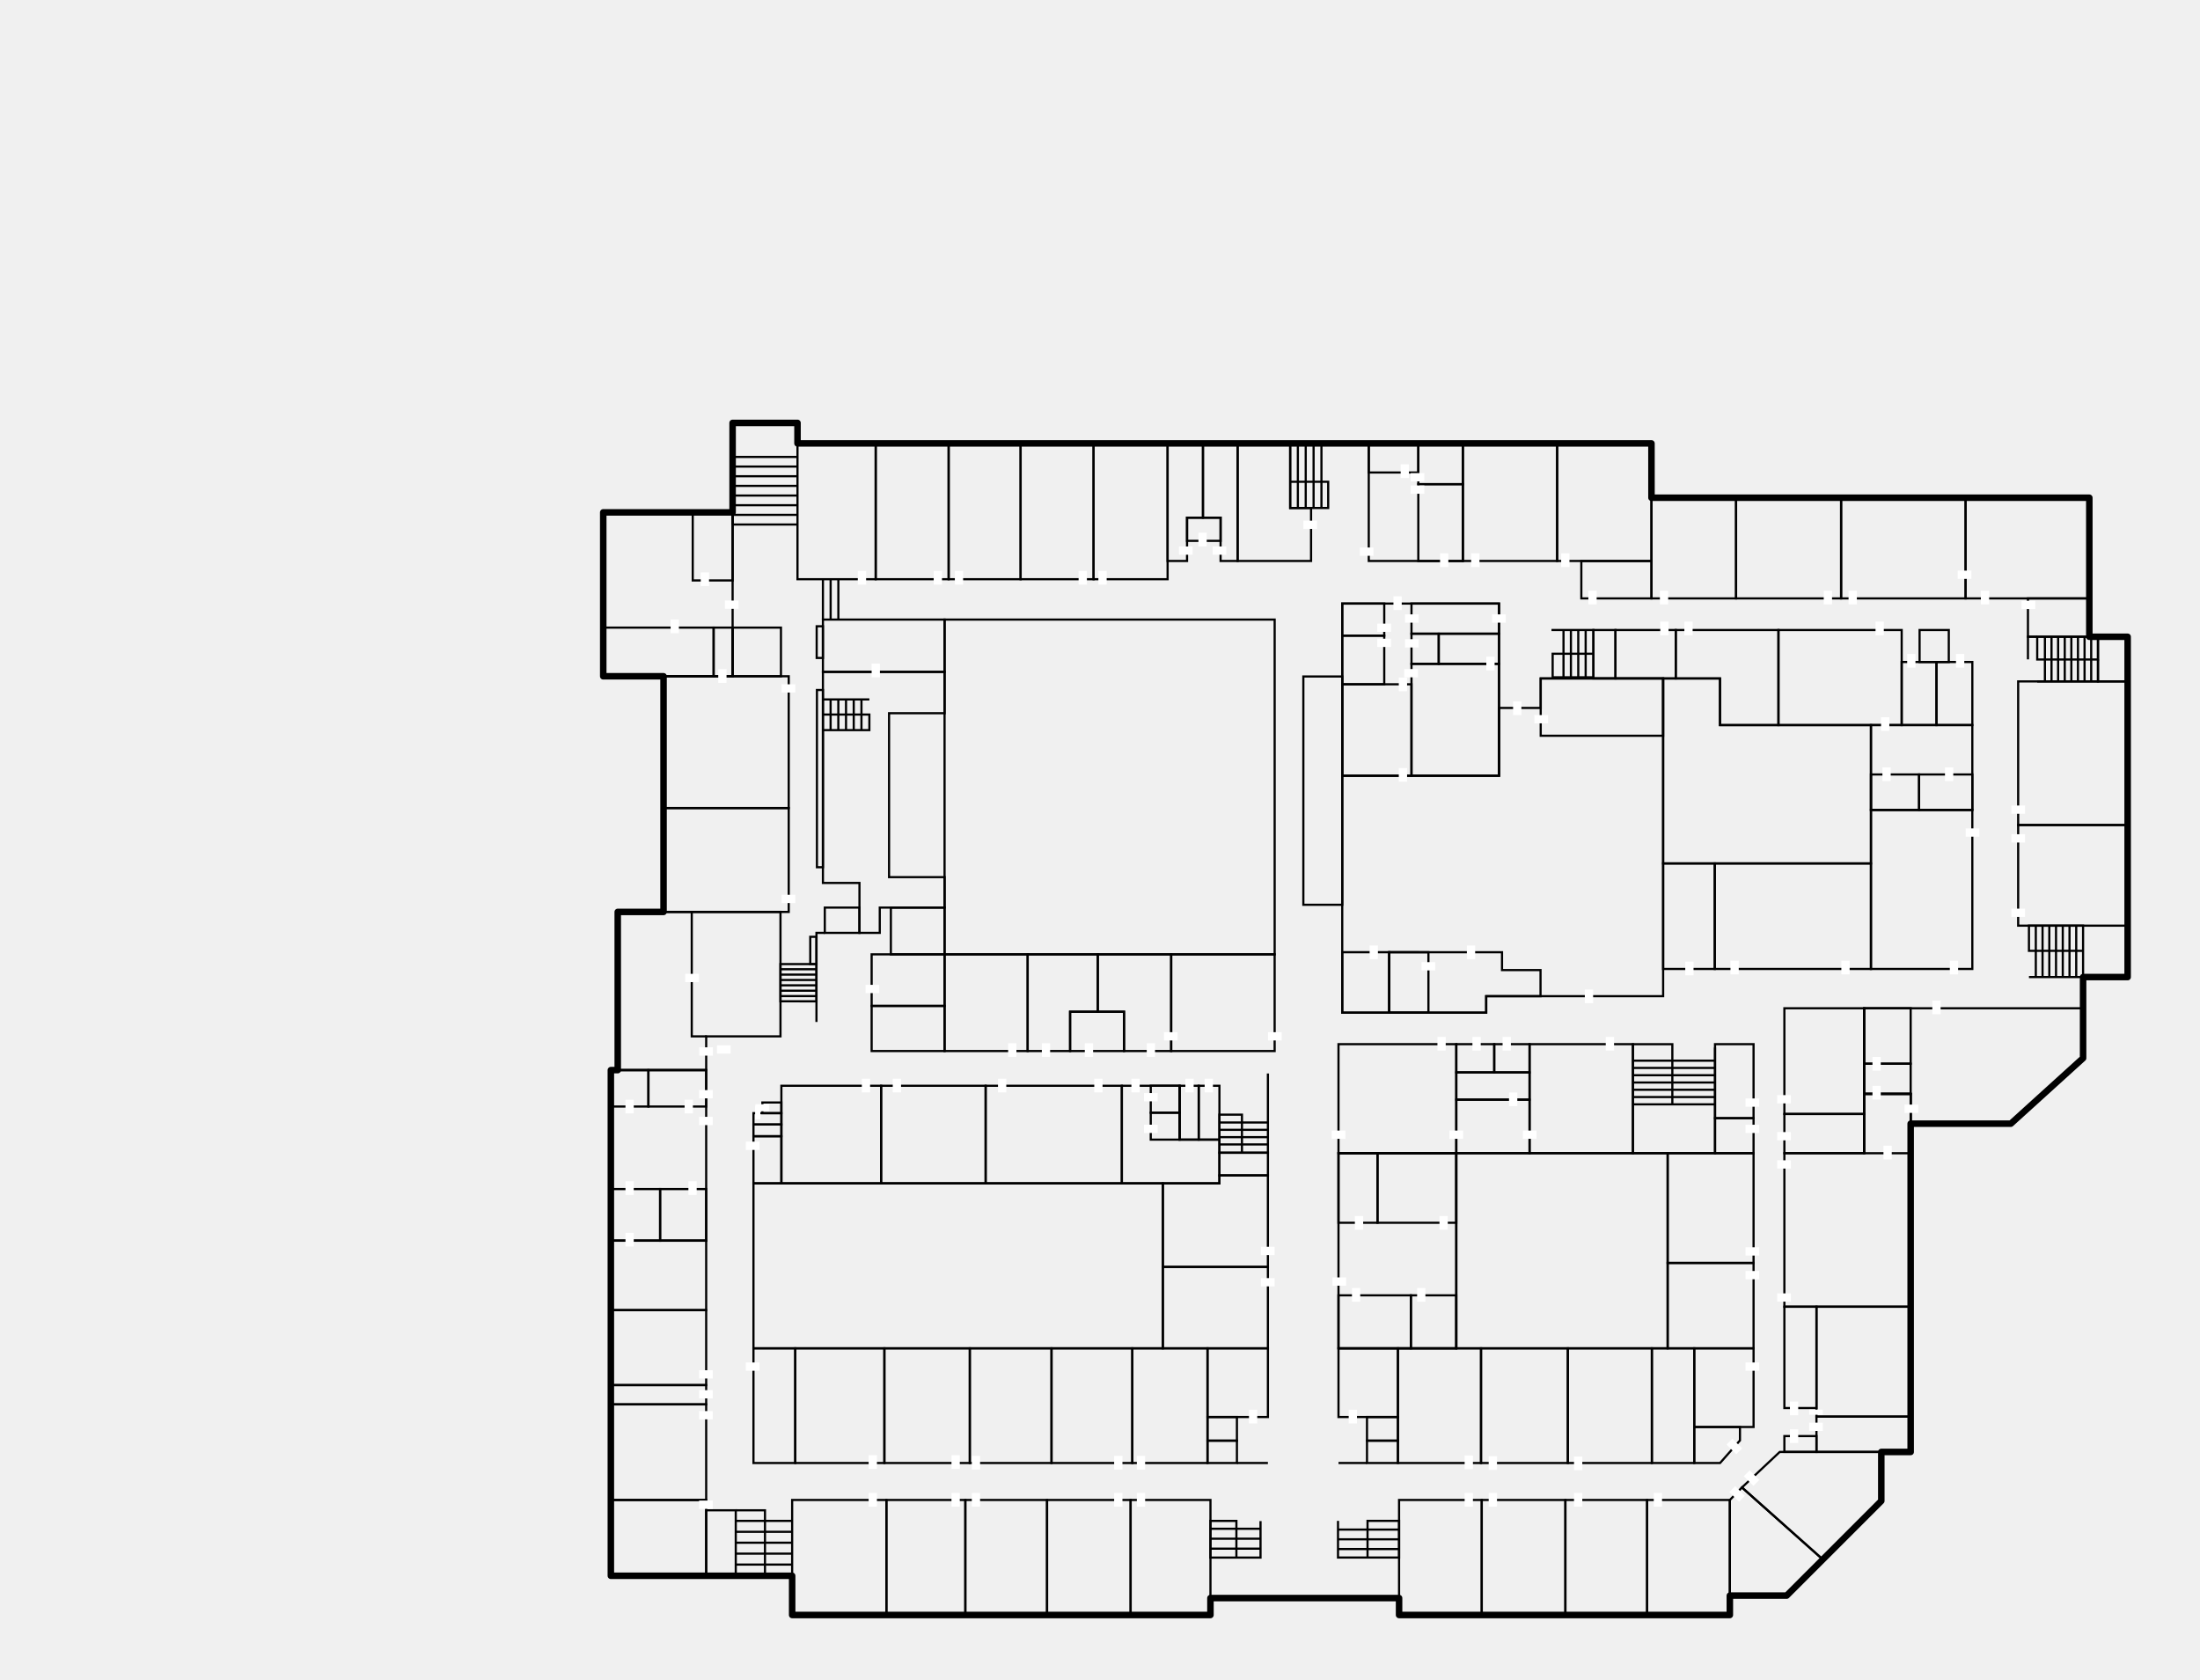
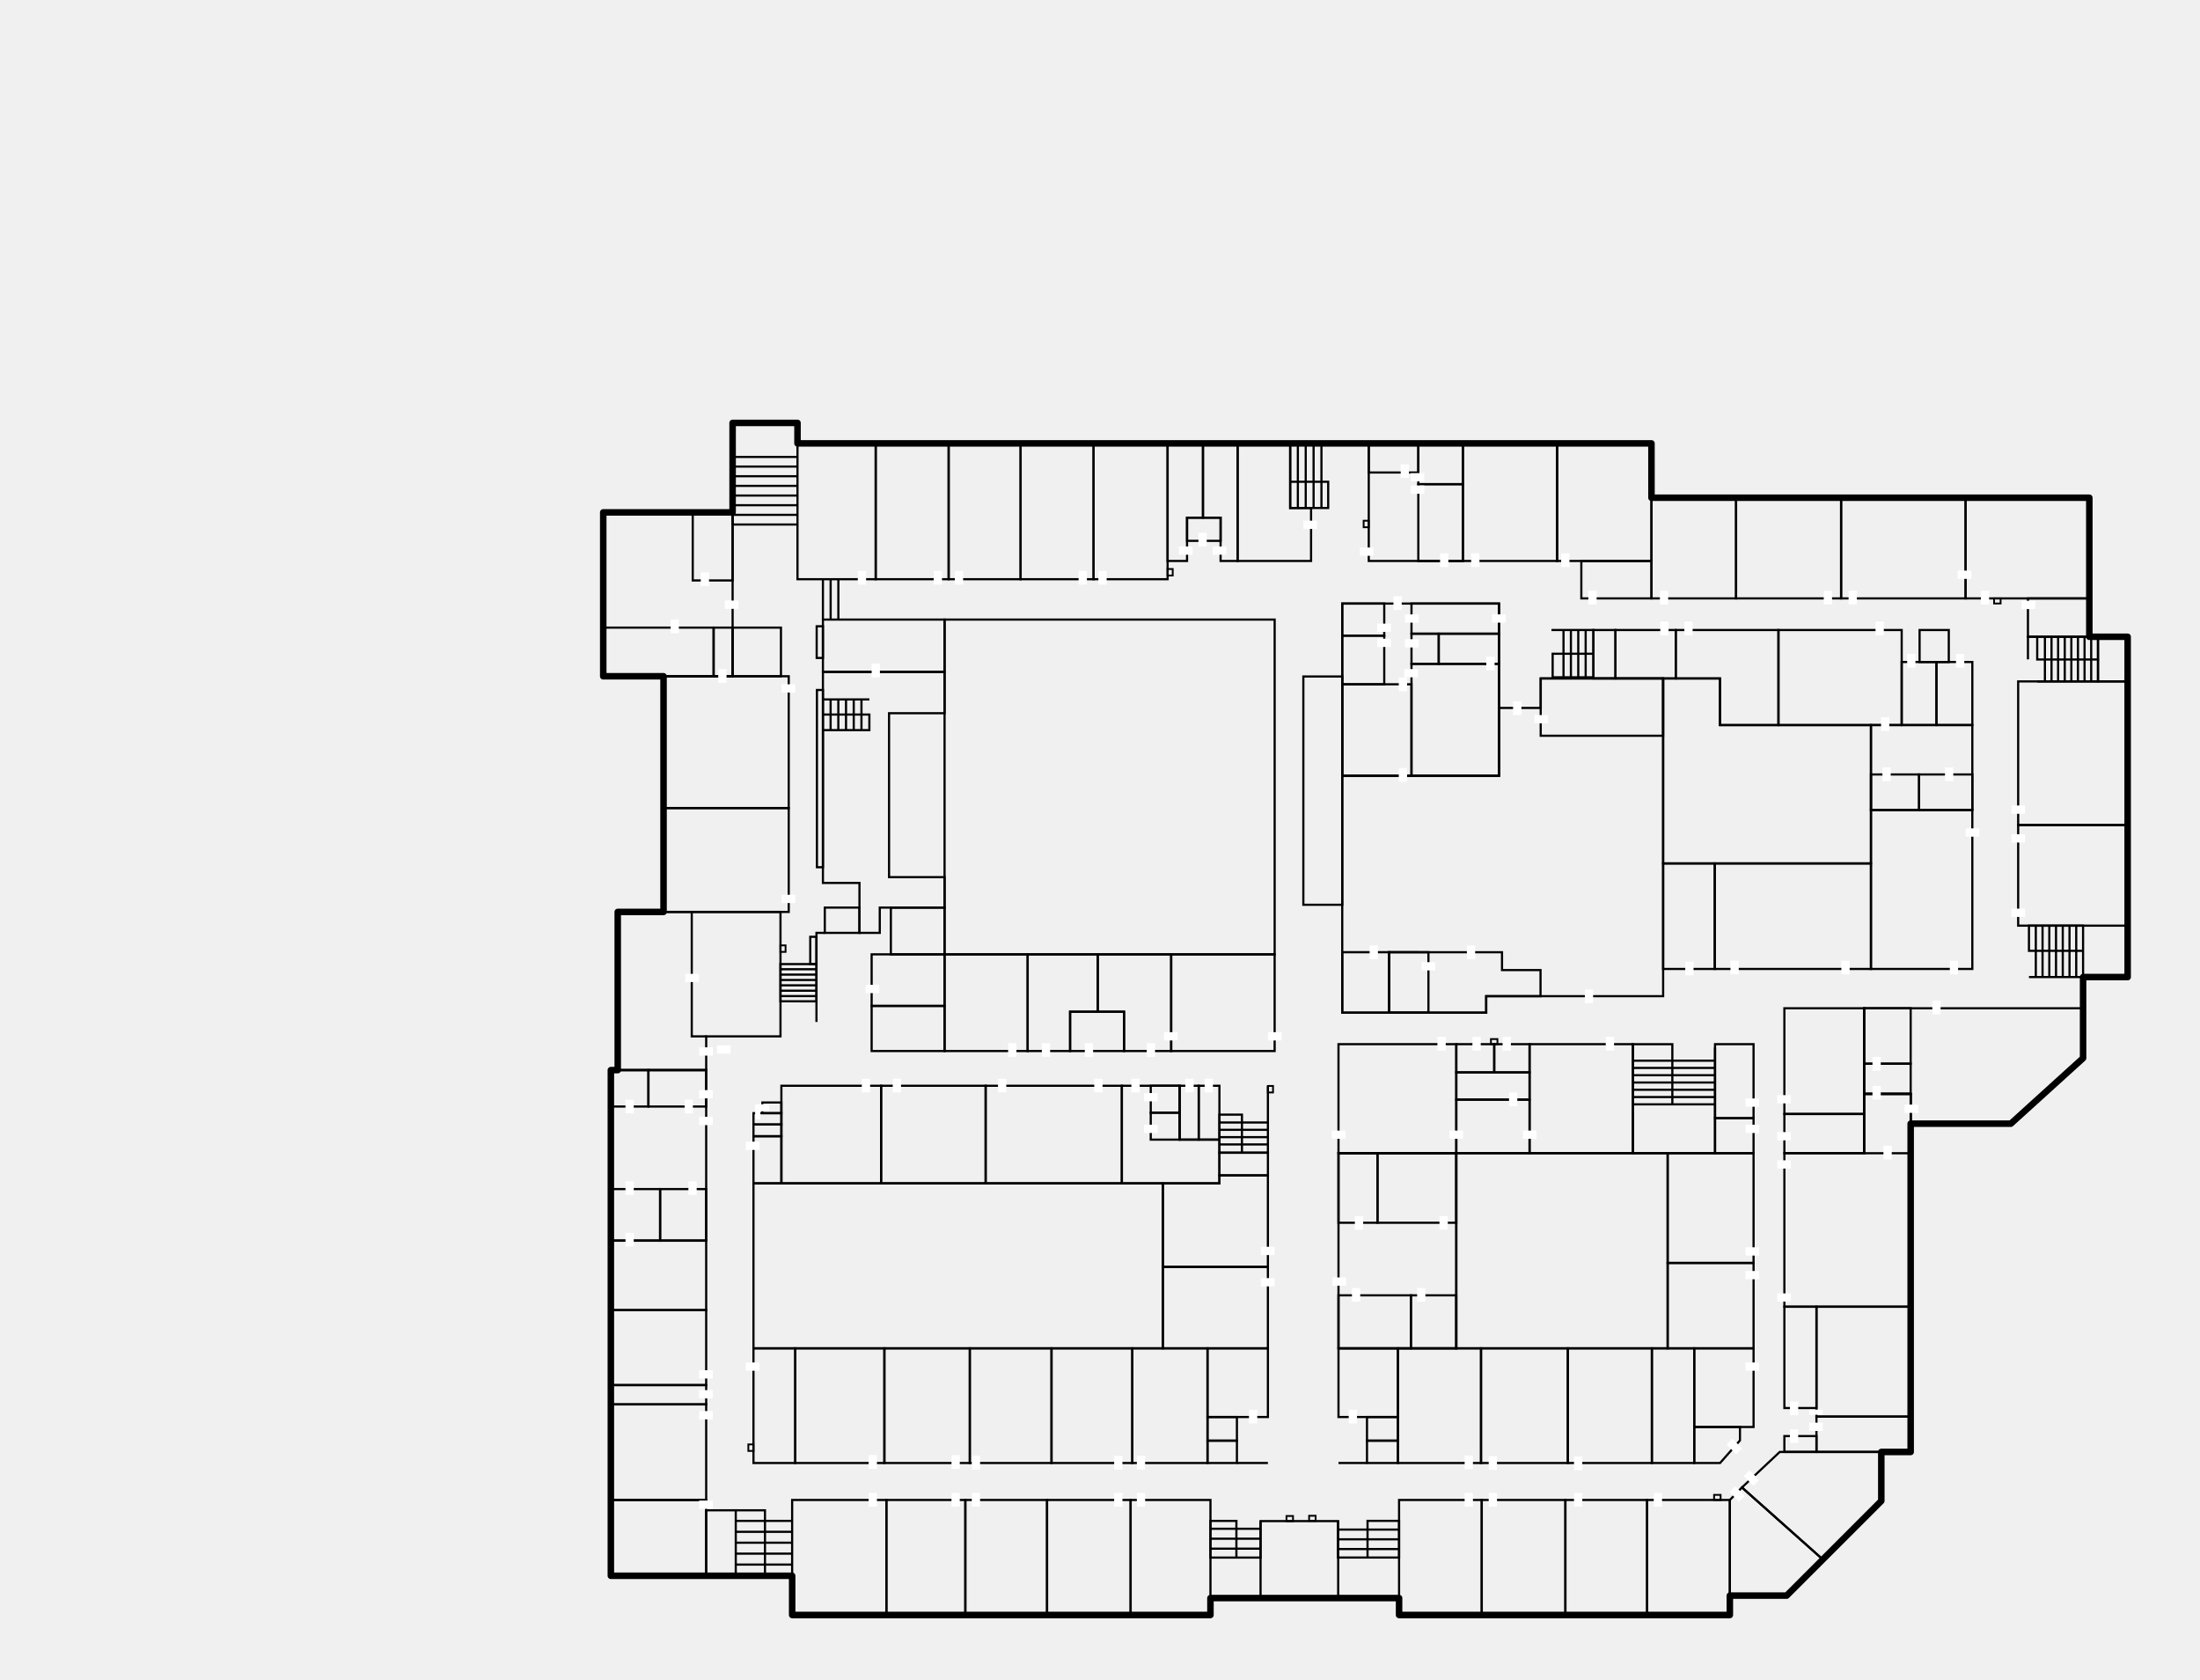
<svg xmlns="http://www.w3.org/2000/svg" width="161.31mm" height="123.16mm" enable-background="new" version="1.1" viewBox="0 0 609.69 465.47" xml:space="preserve">
-   <g transform="translate(-10.592 -349.35)" fill="none" stroke="#000">
-     <g stroke-linecap="round" stroke-width=".602">
-       <rect id="room200" x="472.75" y="668.91" width="23.812" height="30.416" />
-       <rect id="room266" x="293.44" y="472.2" width="20.216" height="37.652" />
-       <rect id="room250" x="555.32" y="487.26" width="34.289" height="27.9" />
-       <rect id="room248" x="569.89" y="538.17" width="30.332" height="39.794" />
-       <rect id="room246" x="569.89" y="577.96" width="30.332" height="27.899" />
-       <path d="m471.5 537.35-1.6e-4 51.261h57.593v-38.334h-41.833l1.6e-4 -12.927z" />
-       <rect id="room253" x="503.46" y="523.92" width="34.151" height="26.352" />
-       <rect id="room251A" x="529.09" y="563.96" width="13.338" height="9.803" />
-       <rect id="room251S" x="542.43" y="563.96" width="14.758" height="9.803" />
-       <rect id="roomBM202" x="537.61" y="532.79" width="9.638" height="17.481" />
-       <rect id="room249" x="529.09" y="573.77" width="28.096" height="44.085" />
-       <rect id="room247" x="485.81" y="588.61" width="43.281" height="29.244" />
-       <rect x="471.5" y="588.61" width="14.312" height="29.244" />
-       <rect id="roomBW202" x="547.25" y="532.79" width="9.939" height="17.481" />
-       <path d="m272.36 521.04v92.759h91.479v-92.759z" />
-       <rect id="room217" x="323.93" y="765.01" width="22.118" height="31.87" />
-     </g>
-     <path id="room207" d="m489.99 791.51h15.74l10.022-10.022-22.406-19.949-3.356 3.472z" stroke-width=".602px" />
-     <path id="room205" d="m493.34 761.54 10.47-9.841h28.147v13.579l-16.211 16.211z" stroke-width=".602px" />
-     <g stroke-linecap="round" stroke-width=".602">
-       <rect id="room240" x="381.53" y="638.7" width="32.646" height="30.205" />
-       <rect id="room238S" x="381.53" y="668.91" width="10.813" height="19.283" />
-       <rect id="room238C" x="392.34" y="668.91" width="21.833" height="19.283" />
-       <rect id="room238" x="381.53" y="668.91" width="32.646" height="54.072" />
-       <rect id="room238B" x="401.6" y="708.29" width="12.573" height="14.686" />
-       <rect id="room238A" x="381.53" y="708.29" width="20.073" height="14.686" />
-       <rect id="room214" x="398" y="722.98" width="23.032" height="31.782" />
-       <rect id="room212" x="421.03" y="722.98" width="24.061" height="31.782" />
-       <rect id="room210" x="445.09" y="722.98" width="23.289" height="31.782" />
-       <rect id="room202" x="472.75" y="699.32" width="23.812" height="23.656" />
-       <rect id="room242" x="434.48" y="638.7" width="28.643" height="30.205" />
-       <rect id="room219" x="300.76" y="765.01" width="23.161" height="31.87" />
-       <rect id="room221" x="278.12" y="765.01" width="22.646" height="31.87" />
-       <rect id="room223" x="256.24" y="765.01" width="21.874" height="31.87" />
-       <rect id="room225" x="230.12" y="765.01" width="26.12" height="31.87" />
-       <rect id="room216" x="324.39" y="722.98" width="20.837" height="31.782" />
-       <rect id="roomBM200" x="345.23" y="722.98" width="16.741" height="19.044" />
-       <rect id="room236" x="332.85" y="700.42" width="29.115" height="22.564" />
-       <rect id="room218" x="302" y="722.98" width="22.389" height="31.782" />
-       <rect id="room220" x="279.36" y="722.98" width="22.646" height="31.782" />
-       <rect id="room222" x="255.68" y="722.98" width="23.675" height="31.782" />
-       <rect id="room224" x="230.98" y="722.98" width="24.705" height="31.782" />
-       <rect x="329.5" y="650.22" width="7.996" height="7.463" />
-       <rect x="329.5" y="657.68" width="7.996" height="7.463" />
-       <rect x="337.5" y="650.22" width="5.298" height="14.926" />
-       <rect x="342.79" y="650.22" width="5.744" height="14.926" />
-       <rect x="345.23" y="748.57" width="8.152" height="6.193" />
-       <rect x="345.23" y="742.02" width="8.152" height="6.544" />
-       <rect id="roomBW200" x="381.53" y="722.98" width="16.47" height="19.044" />
-       <rect x="389.43" y="748.57" width="8.573" height="6.193" />
-       <rect x="389.43" y="742.02" width="8.573" height="6.544" />
-     </g>
-     <path d="m353.38 754.76h8.589" stroke-width=".602px" />
-     <path d="m389.43 754.76h-7.897" stroke-width=".602px" />
-     <g>
-       <g stroke-linecap="round">
-         <g stroke-width=".602">
-           <rect x="414.18" y="668.91" width="58.574" height="54.072" />
-           <rect x="219.4" y="677.26" width="113.46" height="45.725" />
-           <rect x="542.57" y="523.92" width="8.092" height="8.87" />
-           <rect x="468.38" y="722.98" width="11.736" height="31.782" />
+   <g transform="translate(-10.592 -349.35)" fill="none">
+     <g stroke="#000">
+       <g stroke-linecap="round" stroke-width=".602">
+         <rect id="room200" x="472.75" y="668.91" width="23.812" height="30.416" />
+         <rect id="room266" x="293.44" y="472.2" width="20.216" height="37.652" />
+         <rect id="room250" x="555.32" y="487.26" width="34.289" height="27.9" />
+         <rect id="room248" x="569.89" y="538.17" width="30.332" height="39.794" />
+         <rect id="room246" x="569.89" y="577.96" width="30.332" height="27.899" />
+         <path d="m471.5 537.35-1.6e-4 51.261h57.593v-38.334h-41.833l1.6e-4 -12.927z" />
+         <rect id="room253" x="503.46" y="523.92" width="34.151" height="26.352" />
+         <rect id="room251A" x="529.09" y="563.96" width="13.338" height="9.803" />
+         <rect id="room251S" x="542.43" y="563.96" width="14.758" height="9.803" />
+         <rect id="roomBM202" x="537.61" y="532.79" width="9.638" height="17.481" />
+         <rect id="room249" x="529.09" y="573.77" width="28.096" height="44.085" />
+         <rect id="room247" x="485.81" y="588.61" width="43.281" height="29.244" />
+         <rect x="471.5" y="588.61" width="14.312" height="29.244" />
+         <rect id="roomBW202" x="547.25" y="532.79" width="9.939" height="17.481" />
+         <path d="m272.36 521.04v92.759h91.479v-92.759z" />
+         <rect id="room217" x="323.93" y="765.01" width="22.118" height="31.87" />
+       </g>
+       <path id="room207" d="m489.99 791.51h15.74l10.022-10.022-22.406-19.949-3.356 3.472z" stroke-width=".602px" />
+       <path id="room205" d="m493.34 761.54 10.47-9.841h28.147v13.579l-16.211 16.211z" stroke-width=".602px" />
+       <g stroke-linecap="round" stroke-width=".602">
+         <rect id="room240" x="381.53" y="638.7" width="32.646" height="30.205" />
+         <rect id="room238S" x="381.53" y="668.91" width="10.813" height="19.283" />
+         <rect id="room238C" x="392.34" y="668.91" width="21.833" height="19.283" />
+         <rect id="room238" x="381.53" y="668.91" width="32.646" height="54.072" />
+         <rect id="room238B" x="401.6" y="708.29" width="12.573" height="14.686" />
+         <rect id="room238A" x="381.53" y="708.29" width="20.073" height="14.686" />
+         <rect id="room214" x="398" y="722.98" width="23.032" height="31.782" />
+         <rect id="room212" x="421.03" y="722.98" width="24.061" height="31.782" />
+         <rect id="room210" x="445.09" y="722.98" width="23.289" height="31.782" />
+         <rect id="room202" x="472.75" y="699.32" width="23.812" height="23.656" />
+         <rect id="room242" x="434.48" y="638.7" width="28.643" height="30.205" />
+         <rect id="room219" x="300.76" y="765.01" width="23.161" height="31.87" />
+         <rect id="room221" x="278.12" y="765.01" width="22.646" height="31.87" />
+         <rect id="room223" x="256.24" y="765.01" width="21.874" height="31.87" />
+         <rect id="room225" x="230.12" y="765.01" width="26.12" height="31.87" />
+         <rect id="room216" x="324.39" y="722.98" width="20.837" height="31.782" />
+         <rect id="roomBM200" x="345.23" y="722.98" width="16.741" height="19.044" />
+         <rect id="room236" x="332.85" y="700.42" width="29.115" height="22.564" />
+         <rect id="room218" x="302" y="722.98" width="22.389" height="31.782" />
+         <rect id="room220" x="279.36" y="722.98" width="22.646" height="31.782" />
+         <rect id="room222" x="255.68" y="722.98" width="23.675" height="31.782" />
+         <rect id="room224" x="230.98" y="722.98" width="24.705" height="31.782" />
+         <rect x="329.5" y="650.22" width="7.996" height="7.463" />
+         <rect x="329.5" y="657.68" width="7.996" height="7.463" />
+         <rect x="337.5" y="650.22" width="5.298" height="14.926" />
+         <rect x="342.79" y="650.22" width="5.744" height="14.926" />
+         <rect x="345.23" y="748.57" width="8.152" height="6.193" />
+         <rect x="345.23" y="742.02" width="8.152" height="6.544" />
+         <rect id="roomBW200" x="381.53" y="722.98" width="16.47" height="19.044" />
+         <rect x="389.43" y="748.57" width="8.573" height="6.193" />
+         <rect x="389.43" y="742.02" width="8.573" height="6.544" />
+       </g>
+       <path d="m353.38 754.76h8.589" stroke-width=".602px" />
+       <path d="m389.43 754.76h-7.897" stroke-width=".602px" />
+       <g>
+         <g stroke-linecap="round">
+           <g stroke-width=".602">
+             <rect x="414.18" y="668.91" width="58.574" height="54.072" />
+             <rect x="219.4" y="677.26" width="113.46" height="45.725" />
+             <rect x="542.57" y="523.92" width="8.092" height="8.87" />
+             <rect x="468.38" y="722.98" width="11.736" height="31.782" />
+           </g>
+           <rect id="room204" x="480.12" y="722.98" width="16.443" height="21.808" stroke-width=".601" />
        </g>
-         <rect id="room204" x="480.12" y="722.98" width="16.443" height="21.808" stroke-width=".601" />
+         <path id="room206" d="m492.79 744.79v3.718l-5.512 6.256h-7.157v-9.974z" stroke-width=".601" />
+         <g stroke-linecap="round" stroke-width=".602">
+           <rect id="room240A" x="414.18" y="654.07" width="20.307" height="14.841" />
+           <rect id="room240Z" x="414.18" y="646.52" width="20.307" height="7.547" />
+           <rect x="424.69" y="638.7" width="9.794" height="7.817" />
+           <rect x="414.18" y="638.7" width="10.512" height="7.817" />
+           <rect id="room242A" x="485.88" y="638.7" width="10.68" height="20.501" />
+           <rect id="room242Z" x="485.88" y="659.21" width="10.68" height="9.704" />
+           <rect id="room203C" x="513.99" y="741.91" width="26.107" height="9.78" />
+           <rect id="room203D" x="505.1" y="747.3" width="8.895" height="4.389" />
+           <rect id="room203B" x="513.99" y="711.45" width="26.107" height="30.459" />
+           <rect id="room203A" x="505.1" y="711.45" width="8.895" height="28.077" />
+           <path id="room201" d="m505.1 668.91h22.103v-16.443h12.899v58.988h-35.002z" />
+           <rect id="room201A" x="527.2" y="652.47" width="12.899" height="16.443" />
+           <rect x="505.1" y="658.04" width="22.103" height="10.867" />
+           <rect x="505.1" y="628.75" width="22.103" height="29.296" />
+           <rect id="room244Z" x="527.2" y="644.11" width="12.899" height="8.356" />
+           <rect id="room244A" x="527.2" y="628.75" width="12.899" height="15.364" />
+           <path id="room244" d="m527.2 628.75 60.683-3.5e-4v13.819l-20.025 18.153h-27.759v-8.252h-12.899z" />
+           <rect id="room252" x="520.82" y="487.26" width="34.502" height="27.9" />
+           <rect id="room254" x="491.71" y="487.26" width="29.111" height="27.9" />
+           <rect id="room256" x="468.27" y="487.27" width="23.438" height="27.899" />
+           <rect id="room256A" x="448.83" y="504.8" width="19.441" height="10.364" />
+           <rect id="room258" x="442.12" y="472.2" width="26.146" height="32.596" />
+           <rect id="room260" x="415.98" y="472.2" width="26.146" height="32.596" />
+           <rect id="room262C" x="403.65" y="472.2" width="12.323" height="11.302" />
+           <rect id="room262A" x="403.65" y="483.51" width="12.323" height="21.294" />
+           <rect id="room262B" x="389.92" y="472.2" width="13.731" height="8.067" />
+           <rect id="room262" x="389.92" y="472.2" width="26.054" height="32.596" />
+           <rect id="room209" x="467.06" y="765.01" width="22.93" height="31.87" />
+           <rect id="room211" x="444.41" y="765.01" width="22.642" height="31.87" />
+           <rect id="room213" x="421.23" y="765.01" width="23.181" height="31.87" />
+           <rect id="room215" x="398.32" y="765.01" width="22.912" height="31.87" />
+           <rect x="437.57" y="537.35" width="33.927" height="15.87" />
+           <path d="m475 523.92 28.456-2.3e-4v26.352l-16.201 3e-5v-12.927l-12.255 2.3e-4z" />
+           <rect x="452.18" y="523.92" width="6.112" height="13.425" />
+           <rect id="room261A" x="382.57" y="516.6" width="11.64" height="8.881" />
+           <rect x="382.57" y="525.49" width="11.64" height="13.477" />
+           <rect x="382.57" y="538.96" width="19.188" height="25.338" />
+           <rect id="room261B" x="401.76" y="533.3" width="24.259" height="30.998" />
+           <rect x="401.76" y="516.6" width="24.259" height="8.342" />
+           <rect x="409.31" y="524.95" width="16.712" height="8.356" />
+           <rect x="401.76" y="524.95" width="7.547" height="8.356" />
+           <path id="room245" d="m382.57 564.3h43.447v-18.786h11.557v-8.169l33.927-3.1e-4 -1.5e-4 88.053h-49.037v4.574h-39.893z" />
+           <rect x="371.79" y="536.81" width="10.782" height="63.254" />
+           <rect id="room264" x="313.66" y="472.2" width="20.512" height="37.652" />
+           <rect id="room268" x="273.49" y="472.2" width="19.947" height="37.652" />
+           <rect id="room270" x="253.28" y="472.2" width="20.216" height="37.652" />
+           <rect id="room272" x="231.6" y="472.2" width="21.672" height="37.652" />
+           <path id="room262D" d="m353.58 472.2h14.566v17.904h5.784v14.692h-20.35z" />
+           <rect x="458.29" y="523.92" width="16.712" height="13.424" />
+           <rect id="room243" x="335.16" y="613.8" width="28.674" height="26.793" />
+           <rect id="room241" x="272.36" y="613.8" width="23.032" height="26.793" />
+           <rect id="room241B" x="307.15" y="629.71" width="14.946" height="10.89" />
+           <path id="room241A" d="m295.39 613.8h19.427v15.903h-7.668v10.89h-11.759z" />
+           <path id="room243A" d="m314.82 613.8h20.346v26.793h-13.068v-10.89h-7.278z" />
+           <rect x="252.15" y="628.1" width="20.211" height="12.498" />
+           <rect id="room239" x="252.15" y="613.8" width="20.211" height="14.295" />
+           <rect x="257.48" y="600.84" width="14.874" height="12.961" />
+           <rect x="348.54" y="668.78" width="13.434" height="6.272" />
+           <rect id="room230" x="283.75" y="650.22" width="37.745" height="27.04" />
+           <rect id="room228" x="254.77" y="650.22" width="28.971" height="27.04" />
+           <rect id="room226" x="227.14" y="650.22" width="27.637" height="27.04" />
+           <rect x="219.4" y="657.81" width="7.742" height="3.145" />
+           <rect x="219.4" y="660.96" width="7.742" height="3.24" />
+           <rect x="219.4" y="664.2" width="7.742" height="13.056" />
+           <rect x="221.87" y="654.86" width="5.264" height="2.954" />
+           <rect x="219.4" y="722.98" width="11.58" height="31.782" />
+           <rect x="206.3" y="767.87" width="8.196" height="18.146" />
+           <rect id="room227" x="179.88" y="765.01" width="26.419" height="21.006" />
+           <rect id="room229" x="179.88" y="738.51" width="26.419" height="26.493" />
+           <rect id="room229A" x="179.88" y="733.18" width="26.419" height="5.337" />
+           <rect id="room231" x="179.88" y="712.4" width="26.419" height="20.775" />
+           <rect id="room233" x="179.88" y="693.15" width="26.419" height="19.251" />
+           <rect id="room235C" x="179.88" y="678.86" width="13.649" height="14.295" />
+           <rect id="room235S" x="193.53" y="678.86" width="12.77" height="14.295" />
+           <rect id="room235" x="179.88" y="645.88" width="26.419" height="47.269" />
+           <rect id="room235B" x="179.88" y="645.88" width="10.409" height="10.102" />
+           <rect id="room235A" x="190.29" y="645.88" width="16.01" height="10.102" />
+           <rect id="room278" x="194.48" y="573.26" width="34.693" height="28.781" />
+           <rect id="room276" x="194.48" y="536.74" width="34.693" height="36.524" />
+           <rect x="213.62" y="523.26" width="13.399" height="13.477" />
+           <rect id="room274" x="177.77" y="491.32" width="35.85" height="45.419" />
+           <rect x="202.57" y="491.32" width="11.052" height="18.868" />
+           <rect x="208.36" y="523.26" width="5.256" height="13.477" />
+           <rect x="177.77" y="523.26" width="30.594" height="13.477" />
+           <rect x="238.65" y="521.04" width="33.713" height="14.487" />
+           <path id="room143Z" d="m238.65 535.53v58.492h10.127v13.829h5.626v-7.008h17.96v-8.439h-15.385v-45.424h15.385v-11.449z" />
+           <rect x="239.17" y="600.84" width="9.603" height="7.008" />
+           <rect x="339.56" y="492.79" width="9.302" height="6.419" />
+           <path d="m334.17 472.2h9.805l-4.1e-4 20.586-4.416-1.2e-4v12.011h-5.389z" />
+           <path d="m343.97 472.2h9.603v32.597h-4.717v-12.011h-4.886z" />
+           <rect id="room251" x="529.09" y="550.27" width="28.096" height="23.493" />
+           <rect x="382.57" y="613.21" width="13.019" height="16.761" />
+           <rect x="395.59" y="613.21" width="10.864" height="16.761" />
+           <path id="room237" d="m181.79 602.04h45.097v34.5l-20.585-1.3e-4v9.339h-24.512z" />
+           <path id="room234" d="m332.85 677.26 15.681 1.4e-4 6.7e-4 -2.203h13.434l-8.2e-4 25.364h-29.115z" />
+           <path id="room232" d="m321.49 650.22h16.004v14.926h11.041l-6.4e-4 12.114h-27.045z" />
+           <rect id="room261" x="382.57" y="516.6" width="43.447" height="47.697" />
+           <path id="room245A" d="m395.59 613.21 31.258 8.7e-4v4.955h10.673v7.231h-15.057l-9e-4 4.574-26.874-8e-5z" />
+           <rect id="roomx200" x="572.6" y="515.16" width="17.007" height="10.632" enable-background="new" />
+           <path d="m202.3 602.04v34.5l4.003-8e-5" enable-background="new" />
+           <rect id="roomPOI200" x="236.99" y="540.55" width="1.661" height="49.106" enable-background="new" />
+         </g>
      </g>
-       <path id="room206" d="m492.79 744.79v3.718l-5.512 6.256h-7.157v-9.974z" stroke-width=".601" />
-       <g stroke-linecap="round" stroke-width=".602">
-         <rect id="room240A" x="414.18" y="654.07" width="20.307" height="14.841" />
-         <rect id="room240Z" x="414.18" y="646.52" width="20.307" height="7.547" />
-         <rect x="424.69" y="638.7" width="9.794" height="7.817" />
-         <rect x="414.18" y="638.7" width="10.512" height="7.817" />
-         <rect id="room242A" x="485.88" y="638.7" width="10.68" height="20.501" />
-         <rect id="room242Z" x="485.88" y="659.21" width="10.68" height="9.704" />
-         <rect id="room203C" x="513.99" y="741.91" width="26.107" height="9.78" />
-         <rect id="room203D" x="505.1" y="747.3" width="8.895" height="4.389" />
-         <rect id="room203B" x="513.99" y="711.45" width="26.107" height="30.459" />
-         <rect id="room203A" x="505.1" y="711.45" width="8.895" height="28.077" />
-         <path id="room201" d="m505.1 668.91h22.103v-16.443h12.899v58.988h-35.002z" />
-         <rect id="room201A" x="527.2" y="652.47" width="12.899" height="16.443" />
-         <rect x="505.1" y="658.04" width="22.103" height="10.867" />
-         <rect x="505.1" y="628.75" width="22.103" height="29.296" />
-         <rect id="room244Z" x="527.2" y="644.11" width="12.899" height="8.356" />
-         <rect id="room244A" x="527.2" y="628.75" width="12.899" height="15.364" />
-         <path id="room244" d="m527.2 628.75 60.683-3.5e-4v13.819l-20.025 18.153h-27.759v-8.252h-12.899z" />
-         <rect id="room252" x="520.82" y="487.26" width="34.502" height="27.9" />
-         <rect id="room254" x="491.71" y="487.26" width="29.111" height="27.9" />
-         <rect id="room256" x="468.27" y="487.27" width="23.438" height="27.899" />
-         <rect id="room256A" x="448.83" y="504.8" width="19.441" height="10.364" />
-         <rect id="room258" x="442.12" y="472.2" width="26.146" height="32.596" />
-         <rect id="room260" x="415.98" y="472.2" width="26.146" height="32.596" />
-         <rect id="room262C" x="403.65" y="472.2" width="12.323" height="11.302" />
-         <rect id="room262A" x="403.65" y="483.51" width="12.323" height="21.294" />
-         <rect id="room262B" x="389.92" y="472.2" width="13.731" height="8.067" />
-         <rect id="room262" x="389.92" y="472.2" width="26.054" height="32.596" />
-         <rect id="room209" x="467.06" y="765.01" width="22.93" height="31.87" />
-         <rect id="room211" x="444.41" y="765.01" width="22.642" height="31.87" />
-         <rect id="room213" x="421.23" y="765.01" width="23.181" height="31.87" />
-         <rect id="room215" x="398.32" y="765.01" width="22.912" height="31.87" />
-         <rect x="437.57" y="537.35" width="33.927" height="15.87" />
-         <path d="m475 523.92 28.456-2.3e-4v26.352l-16.201 3e-5v-12.927l-12.255 2.3e-4z" />
-         <rect x="452.18" y="523.92" width="6.112" height="13.425" />
-         <rect id="room261A" x="382.57" y="516.6" width="11.64" height="8.881" />
-         <rect x="382.57" y="525.49" width="11.64" height="13.477" />
-         <rect x="382.57" y="538.96" width="19.188" height="25.338" />
-         <rect id="room261B" x="401.76" y="533.3" width="24.259" height="30.998" />
-         <rect x="401.76" y="516.6" width="24.259" height="8.342" />
-         <rect x="409.31" y="524.95" width="16.712" height="8.356" />
-         <rect x="401.76" y="524.95" width="7.547" height="8.356" />
-         <path id="room245" d="m382.57 564.3h43.447v-18.786h11.557v-8.169l33.927-3.1e-4 -1.5e-4 88.053h-49.037v4.574h-39.893z" />
-         <rect x="371.79" y="536.81" width="10.782" height="63.254" />
-         <rect id="room264" x="313.66" y="472.2" width="20.512" height="37.652" />
-         <rect id="room268" x="273.49" y="472.2" width="19.947" height="37.652" />
-         <rect id="room270" x="253.28" y="472.2" width="20.216" height="37.652" />
-         <rect id="room272" x="231.6" y="472.2" width="21.672" height="37.652" />
-         <path id="room262D" d="m353.58 472.2h14.566v17.904h5.784v14.692h-20.35z" />
-         <rect x="458.29" y="523.92" width="16.712" height="13.424" />
-         <rect id="room243" x="335.16" y="613.8" width="28.674" height="26.793" />
-         <rect id="room241" x="272.36" y="613.8" width="23.032" height="26.793" />
-         <rect id="room241B" x="307.15" y="629.71" width="14.946" height="10.89" />
-         <path id="room241A" d="m295.39 613.8h19.427v15.903h-7.668v10.89h-11.759z" />
-         <path id="room243A" d="m314.82 613.8h20.346v26.793h-13.068v-10.89h-7.278z" />
-         <rect x="252.15" y="628.1" width="20.211" height="12.498" />
-         <rect id="room239" x="252.15" y="613.8" width="20.211" height="14.295" />
-         <rect x="257.48" y="600.84" width="14.874" height="12.961" />
-         <rect x="348.54" y="668.78" width="13.434" height="6.272" />
-         <rect id="room230" x="283.75" y="650.22" width="37.745" height="27.04" />
-         <rect id="room228" x="254.77" y="650.22" width="28.971" height="27.04" />
-         <rect id="room226" x="227.14" y="650.22" width="27.637" height="27.04" />
-         <rect x="219.4" y="657.81" width="7.742" height="3.145" />
-         <rect x="219.4" y="660.96" width="7.742" height="3.24" />
-         <rect x="219.4" y="664.2" width="7.742" height="13.056" />
-         <rect x="221.87" y="654.86" width="5.264" height="2.954" />
-         <rect x="219.4" y="722.98" width="11.58" height="31.782" />
-         <rect x="206.3" y="767.87" width="8.196" height="18.146" />
-         <rect id="room227" x="179.88" y="765.01" width="26.419" height="21.006" />
-         <rect id="room229" x="179.88" y="738.51" width="26.419" height="26.493" />
-         <rect id="room229A" x="179.88" y="733.18" width="26.419" height="5.337" />
-         <rect id="room231" x="179.88" y="712.4" width="26.419" height="20.775" />
-         <rect id="room233" x="179.88" y="693.15" width="26.419" height="19.251" />
-         <rect id="room235C" x="179.88" y="678.86" width="13.649" height="14.295" />
-         <rect id="room235S" x="193.53" y="678.86" width="12.77" height="14.295" />
-         <rect id="room235" x="179.88" y="645.88" width="26.419" height="47.269" />
-         <rect id="room235B" x="179.88" y="645.88" width="10.409" height="10.102" />
-         <rect id="room235A" x="190.29" y="645.88" width="16.01" height="10.102" />
-         <rect id="room278" x="194.48" y="573.26" width="34.693" height="28.781" />
-         <rect id="room276" x="194.48" y="536.74" width="34.693" height="36.524" />
-         <rect x="213.62" y="523.26" width="13.399" height="13.477" />
-         <rect id="room274" x="177.77" y="491.32" width="35.85" height="45.419" />
-         <rect x="202.57" y="491.32" width="11.052" height="18.868" />
-         <rect x="208.36" y="523.26" width="5.256" height="13.477" />
-         <rect x="177.77" y="523.26" width="30.594" height="13.477" />
-         <rect x="238.65" y="521.04" width="33.713" height="14.487" />
-         <path id="room143Z" d="m238.65 535.53v58.492h10.127v13.829h5.626v-7.008h17.96v-8.439h-15.385v-45.424h15.385v-11.449z" />
-         <rect x="239.17" y="600.84" width="9.603" height="7.008" />
-         <rect x="339.56" y="492.79" width="9.302" height="6.419" />
-         <path d="m334.17 472.2h9.805l-4.1e-4 20.586-4.416-1.2e-4v12.011h-5.389z" />
-         <path d="m343.97 472.2h9.603v32.597h-4.717v-12.011h-4.886z" />
-         <rect id="room251" x="529.09" y="550.27" width="28.096" height="23.493" />
-         <rect x="382.57" y="613.21" width="13.019" height="16.761" />
-         <rect x="395.59" y="613.21" width="10.864" height="16.761" />
-         <path id="room237" d="m181.79 602.04h45.097v34.5l-20.585-1.3e-4v9.339h-24.512z" />
-         <path id="room234" d="m332.85 677.26 15.681 1.4e-4 6.7e-4 -2.203h13.434l-8.2e-4 25.364h-29.115z" />
-         <path id="room232" d="m321.49 650.22h16.004v14.926h11.041l-6.4e-4 12.114h-27.045z" />
-         <rect id="room261" x="382.57" y="516.6" width="43.447" height="47.697" />
-         <path id="room245A" d="m395.59 613.21 31.258 8.7e-4v4.955h10.673v7.231h-15.057l-9e-4 4.574-26.874-8e-5z" />
-         <rect id="roomx200" x="572.6" y="515.16" width="17.007" height="10.632" enable-background="new" />
-         <path d="m202.3 602.04v34.5l4.003-8e-5" enable-background="new" />
-         <rect id="roomPOI200" x="236.99" y="540.55" width="1.661" height="49.106" enable-background="new" />
+     </g>
+     <g stroke="#000100" stroke-linecap="round">
+       <path id="roomBC200" d="m485.62 765.01v-1.419h1.804v1.419z" enable-background="new" stroke-width=".5" style="mix-blend-mode:normal" />
+       <path d="m359.93 770.86h21.514v21.336h-21.514z" stroke-width=".603" />
+       <g stroke-width=".5">
+         <path id="roomBC201" d="m373.39 770.8v-1.419h1.804v1.419z" enable-background="new" style="mix-blend-mode:normal" />
+         <path id="roomBC202" d="m217.98 749.61h1.419v1.804h-1.419z" enable-background="new" style="mix-blend-mode:normal" />
+         <path id="roomBC203" d="m361.97 650.27h1.419v1.804h-1.419z" enable-background="new" style="mix-blend-mode:normal" />
+         <path id="roomBC204" d="m226.88 611.32h1.419v1.804h-1.419z" enable-background="new" style="mix-blend-mode:normal" />
+         <path id="roomBC205" d="m334.17 507.02h1.419v1.804h-1.419z" enable-background="new" style="mix-blend-mode:normal" />
+         <path id="roomBC206" d="m565.02 515.16v1.419h-1.804v-1.419z" enable-background="new" style="mix-blend-mode:normal" />
+         <path id="roomHS200" d="m367.12 770.86v-1.419h1.804v1.419z" enable-background="new" style="mix-blend-mode:normal" />
+         <path id="roomHS201" d="m388.5 493.64h1.419v1.804h-1.419z" enable-background="new" style="mix-blend-mode:normal" />
+         <path id="roomWF200" d="m425.58 637.28v1.419h-1.804v-1.419z" enable-background="new" style="mix-blend-mode:normal" />
      </g>
    </g>
  </g>
  <g transform="translate(-10.592 -349.35)" fill="#fff">
    <rect x="559.55" y="513.04" width="2.296" height="3.789" enable-background="new" />
    <rect x="522.89" y="513.04" width="2.296" height="3.789" enable-background="new" />
    <rect x="516.01" y="513.04" width="2.296" height="3.789" enable-background="new" />
    <rect transform="rotate(90)" x="507.46" y="-556.93" width="2.296" height="3.789" enable-background="new" />
    <rect x="470.6" y="513.04" width="2.296" height="3.789" enable-background="new" />
    <rect x="450.78" y="513.04" width="2.296" height="3.789" enable-background="new" />
    <rect x="443.24" y="502.67" width="2.296" height="3.789" enable-background="new" />
    <rect x="418.3" y="502.67" width="2.296" height="3.789" enable-background="new" />
    <rect x="409.68" y="502.67" width="2.296" height="3.789" enable-background="new" />
    <rect x="398.76" y="478" width="2.296" height="3.789" enable-background="new" />
    <rect transform="rotate(90)" x="480.44" y="-405.32" width="2.296" height="3.789" enable-background="new" />
    <rect transform="rotate(90)" x="483.87" y="-405.32" width="2.296" height="3.789" enable-background="new" />
    <rect transform="rotate(90)" x="501.06" y="-391.23" width="2.296" height="3.789" enable-background="new" />
    <rect transform="rotate(90)" x="493.62" y="-375.6" width="2.296" height="3.789" enable-background="new" />
    <rect transform="rotate(90)" x="500.77" y="-350.44" width="2.296" height="3.789" enable-background="new" />
    <rect transform="rotate(90)" x="500.77" y="-341.11" width="2.296" height="3.789" enable-background="new" />
    <rect x="342.72" y="496.97" width="2.296" height="3.789" enable-background="new" />
    <rect x="314.99" y="507.54" width="2.296" height="3.789" enable-background="new" />
    <rect x="309.51" y="507.54" width="2.296" height="3.789" enable-background="new" />
    <rect x="275.21" y="507.54" width="2.296" height="3.789" enable-background="new" />
    <rect x="269.35" y="507.54" width="2.296" height="3.789" enable-background="new" />
    <rect x="248.32" y="507.54" width="2.296" height="3.789" enable-background="new" />
    <rect x="204.79" y="507.95" width="2.296" height="3.789" enable-background="new" />
    <rect x="196.44" y="521.02" width="2.296" height="3.789" enable-background="new" />
    <rect x="209.64" y="534.77" width="2.296" height="3.789" enable-background="new" />
    <rect transform="rotate(90)" x="515.76" y="-215.27" width="2.296" height="3.789" enable-background="new" />
    <rect x="252.15" y="533.24" width="2.296" height="3.789" enable-background="new" />
    <rect transform="rotate(90)" x="538.96" y="-230.99" width="2.296" height="3.789" enable-background="new" />
    <rect transform="rotate(90)" x="597.29" y="-230.99" width="2.296" height="3.789" enable-background="new" />
    <rect transform="rotate(90)" x="639.03" y="-213.08" width="2.296" height="3.789" enable-background="new" />
    <rect transform="rotate(90)" x="622.25" y="-254.25" width="2.296" height="3.789" enable-background="new" />
    <rect transform="rotate(90)" x="651.42" y="-208.12" width="2.296" height="3.789" enable-background="new" />
    <rect x="200.32" y="654.09" width="2.296" height="3.789" enable-background="new" />
    <rect x="183.93" y="654.09" width="2.296" height="3.789" enable-background="new" />
    <rect x="183.93" y="676.68" width="2.296" height="3.789" enable-background="new" />
    <rect x="201.37" y="676.68" width="2.296" height="3.789" enable-background="new" />
    <rect x="183.93" y="690.97" width="2.296" height="3.789" enable-background="new" />
    <rect transform="rotate(90)" x="729.05" y="-208.12" width="2.296" height="3.789" enable-background="new" />
    <rect transform="rotate(90)" x="734.57" y="-208.12" width="2.296" height="3.789" enable-background="new" />
    <rect transform="rotate(90)" x="740.37" y="-208.12" width="2.296" height="3.789" enable-background="new" />
    <rect transform="rotate(90)" x="765.17" y="-208.12" width="2.296" height="3.789" enable-background="new" />
    <rect x="251.32" y="763.07" width="2.296" height="3.789" enable-background="new" />
    <rect x="274.28" y="763.07" width="2.296" height="3.789" enable-background="new" />
    <rect x="279.91" y="763.07" width="2.296" height="3.789" enable-background="new" />
    <rect x="319.36" y="763.07" width="2.296" height="3.789" enable-background="new" />
    <rect x="325.65" y="763.07" width="2.296" height="3.789" enable-background="new" />
    <rect x="325.65" y="752.78" width="2.296" height="3.789" enable-background="new" />
    <rect x="319.36" y="752.78" width="2.296" height="3.789" enable-background="new" />
    <rect x="279.91" y="752.78" width="2.296" height="3.789" enable-background="new" />
    <rect x="274.28" y="752.59" width="2.296" height="3.789" enable-background="new" />
    <rect x="251.32" y="752.59" width="2.296" height="3.789" enable-background="new" />
    <rect x="356.72" y="740.01" width="2.296" height="3.789" enable-background="new" />
    <rect x="384.36" y="740.01" width="2.296" height="3.789" enable-background="new" />
    <rect x="416.49" y="763.07" width="2.296" height="3.789" enable-background="new" />
    <rect x="416.49" y="752.68" width="2.296" height="3.789" enable-background="new" />
    <rect x="423.16" y="763.07" width="2.296" height="3.789" enable-background="new" />
    <rect x="423.16" y="752.87" width="2.296" height="3.789" enable-background="new" />
    <rect x="446.8" y="763.07" width="2.296" height="3.789" enable-background="new" />
    <rect x="446.8" y="752.97" width="2.296" height="3.789" enable-background="new" />
    <rect x="468.9" y="763.07" width="2.296" height="3.789" enable-background="new" />
    <rect transform="rotate(-45)" x="-193.01" y="885.76" width="2.296" height="3.789" enable-background="new" />
    <rect transform="rotate(-45)" x="-187.08" y="885.49" width="2.296" height="3.789" enable-background="new" />
    <rect x="506.64" y="745.42" width="2.296" height="3.789" enable-background="new" />
    <rect x="506.64" y="737.73" width="2.296" height="3.789" enable-background="new" />
    <rect transform="rotate(90)" x="743.58" y="-515.75" width="2.296" height="3.789" enable-background="new" />
    <rect transform="rotate(90)" x="739.98" y="-515.75" width="1.409" height="3.789" enable-background="new" />
    <rect transform="rotate(-45)" x="-184.25" y="875.92" width="2.296" height="3.789" enable-background="new" />
    <rect transform="rotate(90)" x="726.9" y="-498.12" width="2.296" height="3.789" enable-background="new" />
    <rect transform="rotate(90)" x="701.55" y="-498.12" width="2.296" height="3.789" enable-background="new" />
    <rect transform="rotate(90)" x="694.98" y="-498.12" width="2.296" height="3.789" enable-background="new" />
    <rect transform="rotate(90)" x="707.75" y="-506.89" width="2.296" height="3.789" enable-background="new" />
    <rect transform="rotate(90)" x="670.87" y="-506.89" width="2.296" height="3.789" enable-background="new" />
    <rect transform="rotate(90)" x="661.02" y="-498.12" width="2.296" height="3.789" enable-background="new" />
    <rect transform="rotate(90)" x="653.74" y="-498.12" width="2.296" height="3.789" enable-background="new" />
    <rect transform="rotate(90)" x="663.05" y="-506.89" width="2.296" height="3.789" enable-background="new" />
    <rect transform="rotate(90)" x="652.81" y="-506.89" width="2.296" height="3.789" enable-background="new" />
    <rect x="532.56" y="666.83" width="2.296" height="3.789" enable-background="new" />
    <rect x="529.51" y="650.25" width="2.296" height="3.789" enable-background="new" />
    <rect x="529.51" y="642.24" width="2.296" height="3.789" enable-background="new" />
    <rect x="546.1" y="626.61" width="2.296" height="3.789" enable-background="new" />
    <rect x="477.63" y="615.83" width="2.296" height="3.789" enable-background="new" />
    <rect transform="rotate(90)" x="601.14" y="-571.8" width="2.296" height="3.789" enable-background="new" />
    <rect transform="rotate(90)" x="580.52" y="-571.8" width="2.296" height="3.789" enable-background="new" />
    <rect transform="rotate(90)" x="572.56" y="-571.8" width="2.296" height="3.789" enable-background="new" />
    <rect transform="rotate(90)" x="578.9" y="-559.13" width="2.296" height="3.789" enable-background="new" />
    <rect x="550.95" y="615.56" width="2.296" height="3.789" enable-background="new" />
    <rect x="520.89" y="615.56" width="2.296" height="3.789" enable-background="new" />
    <rect x="490.16" y="615.56" width="2.296" height="3.789" enable-background="new" />
    <rect x="549.61" y="562" width="2.296" height="3.789" enable-background="new" />
    <rect x="532.27" y="562" width="2.296" height="3.789" enable-background="new" />
    <rect x="531.89" y="548.09" width="2.296" height="3.789" enable-background="new" />
    <rect x="539.13" y="530.55" width="2.296" height="3.789" enable-background="new" />
    <rect x="552.66" y="530.55" width="2.296" height="3.789" enable-background="new" />
    <rect x="530.36" y="521.6" width="2.296" height="3.789" enable-background="new" />
    <rect x="477.38" y="521.6" width="2.296" height="3.789" enable-background="new" />
    <rect x="470.71" y="521.6" width="2.296" height="3.789" enable-background="new" />
    <rect x="429.92" y="543.71" width="2.296" height="3.789" enable-background="new" />
    <rect transform="rotate(90)" x="547.49" y="-439.6" width="2.296" height="3.789" enable-background="new" />
    <rect x="396.76" y="514.59" width="2.296" height="3.789" enable-background="new" />
    <rect x="398.24" y="537.1" width="2.296" height="3.789" enable-background="new" />
    <rect x="422.5" y="531.31" width="2.296" height="3.789" enable-background="new" />
    <rect x="398.24" y="562.17" width="2.296" height="3.789" enable-background="new" />
    <rect transform="rotate(90)" x="526.47" y="-403.75" width="2.296" height="3.789" enable-background="new" />
    <rect transform="rotate(90)" x="519.59" y="-403.75" width="2.296" height="3.789" enable-background="new" />
    <rect transform="rotate(90)" x="522.15" y="-396.07" width="2.296" height="3.789" enable-background="new" />
    <rect transform="rotate(90)" x="526.33" y="-396.07" width="2.296" height="3.789" enable-background="new" />
    <rect transform="rotate(90)" x="519.59" y="-427.88" width="2.296" height="3.789" enable-background="new" />
    <rect x="449.8" y="623.55" width="2.296" height="3.789" enable-background="new" />
    <rect x="417.11" y="611.35" width="2.296" height="3.789" enable-background="new" />
    <rect x="390.16" y="611.35" width="2.296" height="3.789" enable-background="new" />
    <rect transform="rotate(90)" x="615.96" y="-408.34" width="2.296" height="3.789" enable-background="new" />
    <rect x="328.39" y="638.43" width="2.296" height="3.789" enable-background="new" />
    <rect x="311.23" y="638.43" width="2.296" height="3.789" enable-background="new" />
    <rect x="299.32" y="638.43" width="2.296" height="3.789" enable-background="new" />
    <rect x="289.98" y="638.43" width="2.296" height="3.789" enable-background="new" />
    <rect transform="rotate(90)" x="635.37" y="-336.95" width="2.296" height="3.789" enable-background="new" />
    <rect x="324.14" y="648.27" width="2.296" height="3.789" enable-background="new" />
    <rect transform="rotate(90)" x="652.24" y="-331.42" width="2.296" height="3.789" enable-background="new" />
    <rect transform="rotate(90)" x="661.01" y="-331.42" width="2.296" height="3.789" enable-background="new" />
    <rect x="339.1" y="648.27" width="2.296" height="3.789" enable-background="new" />
    <rect x="344.44" y="648.27" width="2.296" height="3.789" enable-background="new" />
    <rect x="313.85" y="648.27" width="2.296" height="3.789" enable-background="new" />
    <rect x="287.17" y="648.27" width="2.296" height="3.789" enable-background="new" />
    <rect x="258" y="648.27" width="2.296" height="3.789" enable-background="new" />
    <rect x="249.43" y="648.27" width="2.296" height="3.789" enable-background="new" />
    <rect x="219.86" y="655.72" width="1.449" height="3.789" enable-background="new" />
    <rect transform="rotate(90)" x="655.34" y="-223.73" width="1.963" height="3.789" enable-background="new" />
    <rect transform="rotate(90)" x="665.71" y="-221.08" width="2.296" height="3.789" enable-background="new" />
    <rect transform="rotate(90)" x="726.9" y="-221.08" width="2.296" height="3.789" enable-background="new" />
    <rect transform="rotate(90)" x="694.84" y="-363.82" width="2.296" height="3.789" enable-background="new" />
    <rect transform="rotate(90)" x="703.52" y="-363.82" width="2.296" height="3.789" enable-background="new" />
    <rect transform="rotate(90)" x="703.33" y="-383.64" width="2.296" height="3.789" enable-background="new" />
    <rect x="385.26" y="706.27" width="2.296" height="3.789" enable-background="new" />
    <rect x="403.32" y="706.27" width="2.296" height="3.789" enable-background="new" />
    <rect x="409.52" y="686.33" width="2.296" height="3.789" enable-background="new" />
    <rect x="386.07" y="686.33" width="2.296" height="3.789" enable-background="new" />
    <rect x="408.95" y="636.67" width="2.296" height="3.789" enable-background="new" />
    <rect transform="rotate(90)" x="662.63" y="-383.45" width="2.296" height="3.789" enable-background="new" />
    <rect transform="rotate(90)" x="662.63" y="-416.07" width="2.296" height="3.789" enable-background="new" />
    <rect transform="rotate(90)" x="662.63" y="-436.42" width="2.296" height="3.789" enable-background="new" />
    <rect x="428.79" y="652.09" width="2.296" height="3.789" enable-background="new" />
    <rect x="418.65" y="636.67" width="2.296" height="3.789" enable-background="new" />
    <rect x="427.01" y="636.67" width="2.296" height="3.789" enable-background="new" />
    <rect x="455.6" y="636.67" width="2.296" height="3.789" enable-background="new" />
    <rect transform="rotate(90)" x="658.83" y="-208.12" width="2.296" height="3.789" enable-background="new" />
    <rect transform="rotate(90)" x="635.37" y="-365.79" width="2.296" height="3.789" enable-background="new" />
    <rect transform="rotate(90)" x="655.44" y="-542.2" width="2.296" height="3.789" enable-background="new" />
    <rect transform="rotate(90)" x="534.74" y="-403.55" width="2.296" height="3.789" enable-background="new" />
    <rect transform="rotate(90)" x="515.82" y="-574.62" width="2.296" height="3.789" enable-background="new" />
    <rect transform="rotate(90)" x="639.57" y="-208.16" width="2.296" height="3.789" enable-background="new" />
    <rect transform="rotate(90)" x="619.2" y="-204.28" width="2.296" height="3.789" enable-background="new" />
  </g>
  <g transform="translate(-10.592 -349.35)" fill="none" stroke="#000">
    <g stroke-width=".602px">
      <path d="m474.05 655.45v-16.744h-10.928l-1e-5 30.205 22.756-6e-5v-29.292" />
      <path d="m485.88 643.27h-22.756" />
      <path d="m485.88 645.28h-22.756" />
      <path d="m485.88 647.3h-22.756" />
      <path d="m485.88 649.32h-22.756" />
      <path d="m485.88 651.33h-22.756" />
      <path d="m485.88 653.35h-22.756" />
      <path d="m485.88 655.37h-22.756" />
    </g>
    <path d="m575.17 525.78 16.839 2.5e-4v6.314h-16.839z" stroke-width=".601" />
    <g stroke-width=".602px">
      <path d="m590.13 525.78v12.385" />
      <path d="m588.29 525.78v12.385" />
      <path d="m586.46 525.78v12.385" />
      <path d="m584.63 525.78v12.385" />
      <path d="m582.8 525.78v12.385" />
      <path d="m580.96 525.78v12.385" />
      <path d="m579.13 525.78v12.385" />
      <path d="m577.3 525.78v12.385" />
      <path d="m452.18 530.5h-11.299v6.527l11.3 6e-5 -3.6e-4 -13.104-11.622 1.8e-4 11.622-1.8e-4" />
      <path d="m450.03 523.92v13.104" />
      <path d="m447.98 523.92v13.104" />
      <path d="m445.94 523.92v13.104" />
      <path d="m443.89 523.92v13.104" />
      <path d="m587.88 612.82h-15l7e-5 -6.961 15 2.1e-4 3.1e-4 14.238-15-1.1e-4" />
      <path d="m585.98 605.86v14.238" />
      <path d="m584.12 605.86v14.238" />
      <path d="m582.25 605.86v14.238" />
      <path d="m580.38 605.86v14.238" />
      <path d="m578.52 605.86v14.238" />
      <path d="m576.65 605.86v14.238" />
      <path d="m574.78 605.86v14.238" />
      <path d="m389.58 780.96v-10.159l8.742 1.6e-4 9e-5 10.16-16.925-3.7e-4 9e-5 -10.159" />
      <path d="m398.32 778.61h-16.925" />
      <path d="m398.32 775.91h-16.925" />
      <path d="m398.32 773.21h-16.925" />
      <path d="m235.14 608.94-7e-5 7.562 1.724 4.5e-4v-7.563z" />
      <path d="m240.78 543.16v8.509" />
      <path d="m245.05 543.16v8.509" />
      <path d="m247.19 543.16v8.509" />
      <path d="m249.33 543.16v8.509" />
      <path d="m242.92 543.16v8.509" />
      <path d="m368.14 482.85h10.537l-6e-4 7.257h-10.537l-6.3e-4 -17.904h10.538" />
      <path d="m376.81 490.11 6e-4 -17.904" />
      <path d="m374.63 490.11 6e-4 -17.904" />
      <path d="m372.45 490.11 6.1e-4 -17.904" />
      <path d="m370.27 490.11 6e-4 -17.904" />
      <path d="m353.24 780.97v-10.163h-7.2l-4e-5 10.163 13.882-1.7e-4 -1.8e-4 -10.106" />
      <path d="m359.93 772.98h-13.882" />
      <path d="m359.93 778.5h-13.882" />
      <path d="m359.93 775.74h-13.882" />
    </g>
    <path d="m214.5 770.8h15.629" stroke-width=".601" />
    <g stroke-width=".602px">
      <path d="m214.5 773.83h15.629" />
      <path d="m214.5 776.85h15.629" />
-       <path d="m361.97 646.82v21.965h-13.434v-10.554h6.241v10.554" />
+       <path d="m361.97 650.27v18.507h-13.434v-10.554h6.241v10.554" />
      <path d="m348.54 662.43h13.434" />
      <path d="m348.54 664.46h13.434" />
      <path d="m348.54 666.48h13.434" />
      <path d="m348.54 660.4h13.434" />
      <path d="m238.65 521.04-8.3e-4 -11.188" />
    </g>
    <path d="m242.93 521.04-8.3e-4 -11.188" stroke-width=".601" />
    <path d="m240.79 521.04-8.3e-4 -11.188" stroke-width=".602px" />
    <g stroke-width=".601">
      <path d="m592.01 532.1v6.07l-16.839-6.2e-4" />
      <path d="m575.17 525.78h-2.568v6.278" />
      <path d="m592.01 525.78 8.217 4.2e-4 4.6e-4 12.384-8.218 6.3e-4z" />
    </g>
    <path d="m214.5 779.88h15.629" stroke-width=".602px" />
    <path d="m214.5 782.91h15.629" stroke-width=".602px" />
    <path d="m214.49 767.87h8.101v18.147" stroke-width=".601" />
    <g stroke-width=".602px">
      <path d="m226.88 616.5-7e-5 10.318 9.979 4.5e-4v-10.319z" />
      <path d="m226.88 617.93h9.979z" />
      <path d="m226.88 619.42h9.979z" />
      <path d="m226.88 620.91h9.979z" />
      <path d="m226.88 622.39h9.979z" />
      <path d="m226.88 623.88h9.979z" />
      <path d="m226.88 625.37h9.979z" />
      <path d="m236.86 632.54v-24.689h2.307" />
      <path d="m238.65 543.16h12.871" />
      <path d="m238.65 547.35 12.871-2.9e-4v4.316h-12.871" />
    </g>
    <g stroke-width=".601">
      <path d="m213.62 478.63h17.985" />
      <path d="m213.62 481.31h17.985" />
      <path d="m213.62 483.98h17.985" />
      <path d="m213.62 486.66h17.985" />
      <path d="m213.62 489.34h17.985" />
      <path d="m213.62 492.01h17.985" />
      <path d="m213.62 494.69h17.985" />
      <path d="m213.62 475.96h17.985" />
      <path d="m213.62 494.69v-28.163h17.986" />
    </g>
    <path d="m214.49 786.01h15.629" stroke-width=".602px" />
    <path d="m236.92 522.88-7e-5 8.789 1.724 4.5e-4v-8.789z" enable-background="new" stroke-width=".602px" />
  </g>
  <g transform="translate(-10.592 -349.35)">
    <path d="m468.27 487.27h121.34v38.531h10.617v94.301h-12.345v22.468l-20.025 18.153h-27.759v90.976h-8.139v13.579l-26.233 26.233h-15.74v5.37l-91.665-3e-5v-4.693l-52.278 2.3e-4v4.693h-115.92v-10.864h-50.244v-140.13l1.907-9e-4v-43.838l12.695-1e-5v-65.305h-16.712v-45.419h35.85l-4.7e-4 -24.794h17.986l-5.2e-4 5.679h236.66z" fill="none" stroke="#000" stroke-linecap="round" stroke-linejoin="round" stroke-width="1.807" />
  </g>
</svg>
